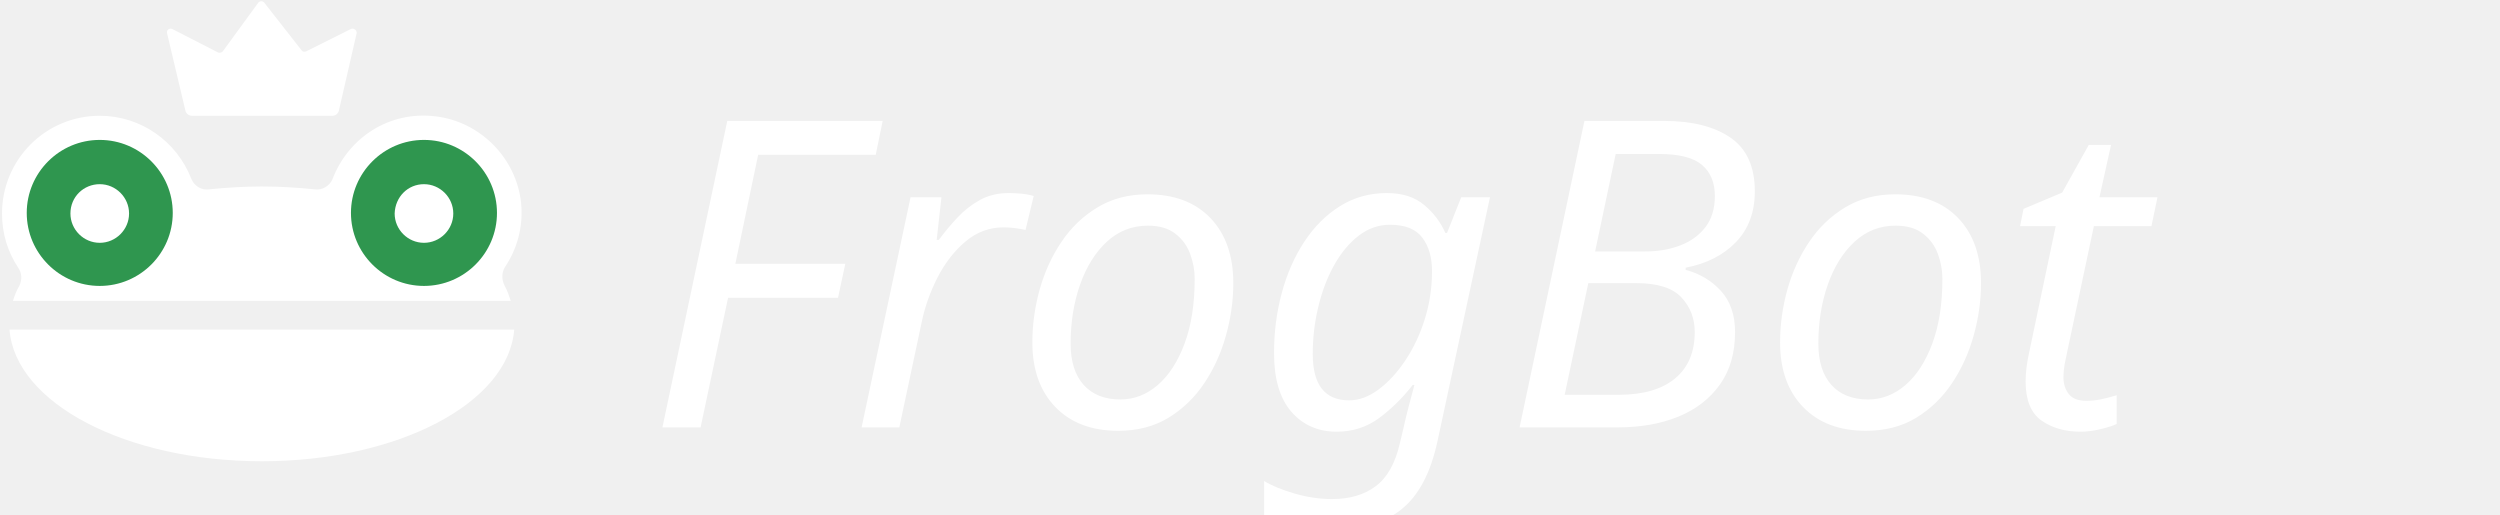
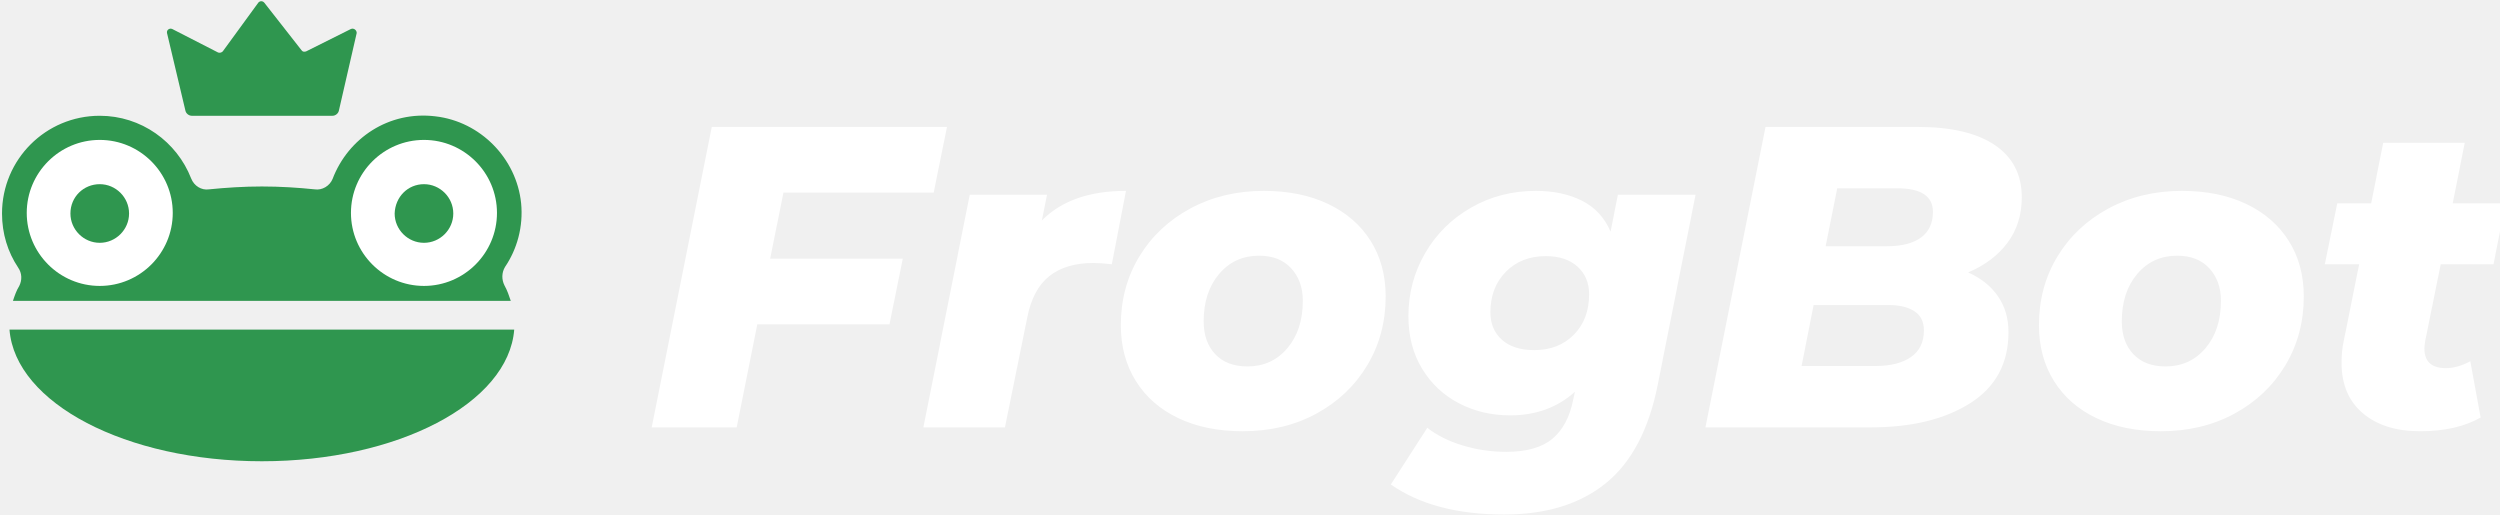
- <svg xmlns="http://www.w3.org/2000/svg" version="1.1" id="Layer_1" x="0px" y="0px" viewBox="0 0 434.889 89.503" xml:space="preserve" width="434.889" height="89.503">
-   <defs id="defs5" />
-   <style type="text/css" id="style1">
- 	.st0{fill:#2F964F;}
- 	.st1{fill:#FFFFFF;}
- </style>
-   <rect class="st0" width="513.23" height="152.416" id="rect1" x="-58.525" y="-32.408" style="display:none;stroke-width:2.797" />
-   <g id="g5" transform="translate(-4.448811,-9.761297)">
-     <path class="st1" d="M 93.9,67.1 C 92.9,79.9 73.6,90 50,90 26.4,90 7.1,79.9 6.1,67.1 Z" id="path1" style="fill:#ffffff;fill-opacity:1;stroke:#000000;stroke-opacity:0" />
-     <path class="st1" d="m 92.2,59.4 c 0.5,0.9 0.8,1.8 1.1,2.7 H 6.7 C 7,61.2 7.3,60.3 7.8,59.5 8.3,58.5 8.3,57.3 7.6,56.3 5.8,53.6 4.8,50.4 4.8,46.9 c 0,-9.4 7.6,-17 17,-17 7.2,0 13.4,4.5 15.9,10.9 0.5,1.3 1.8,2.1 3.1,1.9 3,-0.3 6.1,-0.5 9.2,-0.5 3.2,0 6.3,0.2 9.2,0.5 1.3,0.2 2.6,-0.6 3.1,-1.8 C 65,33.8 72.1,29 80.2,30 c 7.8,0.9 14.1,7.3 14.9,15.1 0.4,4.1 -0.7,8 -2.8,11.1 -0.6,1 -0.6,2.2 -0.1,3.2 z" id="path2" style="fill:#ffffff;fill-opacity:1;stroke:#000000;stroke-opacity:0" />
-     <path class="st0" d="m 21.8,41.8 c 2.8,0 5.1,2.3 5.1,5.1 0,2.8 -2.3,5.1 -5.1,5.1 -2.8,0 -5.1,-2.3 -5.1,-5.1 0,-2.9 2.3,-5.1 5.1,-5.1 m 0,-7.7 c -7,0 -12.7,5.7 -12.7,12.7 0,7 5.7,12.7 12.7,12.7 7,0 12.7,-5.7 12.7,-12.7 0,-7 -5.7,-12.7 -12.7,-12.7 z" id="path3" style="fill:#2f964f;fill-opacity:1;stroke:#ffffff;stroke-opacity:0" />
-     <path class="st0" d="m 78.2,41.8 c 2.8,0 5.1,2.3 5.1,5.1 0,2.8 -2.3,5.1 -5.1,5.1 -2.8,0 -5.1,-2.3 -5.1,-5.1 0.1,-2.9 2.3,-5.1 5.1,-5.1 m 0,-7.7 c -7,0 -12.7,5.7 -12.7,12.7 0,7 5.7,12.7 12.7,12.7 7,0 12.7,-5.7 12.7,-12.7 0,-7 -5.7,-12.7 -12.7,-12.7 z" id="path4" style="fill:#2f964f;fill-opacity:1;stroke:#ffffff;stroke-opacity:0" />
-     <path class="st1" d="m 65.5,14.8 -7.8,3.9 c -0.3,0.1 -0.6,0.1 -0.8,-0.2 l -6.5,-8.3 c -0.3,-0.3 -0.7,-0.3 -1,0 l -6.2,8.5 C 43,18.9 42.7,19 42.4,18.9 l -8,-4.1 c -0.5,-0.2 -1,0.2 -0.9,0.7 L 36.7,29 c 0.1,0.5 0.6,0.9 1.1,0.9 h 24.5 c 0.5,0 1,-0.4 1.1,-0.9 l 3.1,-13.5 c 0,-0.5 -0.5,-0.9 -1,-0.7 z" id="path5" style="fill:#ffffff;fill-opacity:1" />
+ <svg xmlns="http://www.w3.org/2000/svg" version="1.1" id="Layer_1" x="0px" y="0px" viewBox="0 0 434.889 89.503" width="434.889" height="89.503">
+   <g id="frog" transform="translate(-4.448811,-9.761297)">
+     <path d="M 93.9,67.1 C 92.9,79.9 73.6,90 50,90 26.4,90 7.1,79.9 6.1,67.1 Z" style="fill:#2f964f;fill-opacity:1" />
+     <path d="m 92.2,59.4 c 0.5,0.9 0.8,1.8 1.1,2.7 H 6.7 C 7,61.2 7.3,60.3 7.8,59.5 8.3,58.5 8.3,57.3 7.6,56.3 5.8,53.6 4.8,50.4 4.8,46.9 c 0,-9.4 7.6,-17 17,-17 7.2,0 13.4,4.5 15.9,10.9 0.5,1.3 1.8,2.1 3.1,1.9 3,-0.3 6.1,-0.5 9.2,-0.5 3.2,0 6.3,0.2 9.2,0.5 1.3,0.2 2.6,-0.6 3.1,-1.8 C 65,33.8 72.1,29 80.2,30 c 7.8,0.9 14.1,7.3 14.9,15.1 0.4,4.1 -0.7,8 -2.8,11.1 -0.6,1 -0.6,2.2 -0.1,3.2 z" style="fill:#2f964f;fill-opacity:1" />
+     <path d="m 21.8,41.8 c 2.8,0 5.1,2.3 5.1,5.1 0,2.8 -2.3,5.1 -5.1,5.1 -2.8,0 -5.1,-2.3 -5.1,-5.1 0,-2.9 2.3,-5.1 5.1,-5.1 m 0,-7.7 c -7,0 -12.7,5.7 -12.7,12.7 0,7 5.7,12.7 12.7,12.7 7,0 12.7,-5.7 12.7,-12.7 0,-7 -5.7,-12.7 -12.7,-12.7 z" style="fill:#ffffff;fill-opacity:1" />
+     <path d="m 78.2,41.8 c 2.8,0 5.1,2.3 5.1,5.1 0,2.8 -2.3,5.1 -5.1,5.1 -2.8,0 -5.1,-2.3 -5.1,-5.1 0.1,-2.9 2.3,-5.1 5.1,-5.1 m 0,-7.7 c -7,0 -12.7,5.7 -12.7,12.7 0,7 5.7,12.7 12.7,12.7 7,0 12.7,-5.7 12.7,-12.7 0,-7 -5.7,-12.7 -12.7,-12.7 z" style="fill:#ffffff;fill-opacity:1" />
+     <path d="m 65.5,14.8 -7.8,3.9 c -0.3,0.1 -0.6,0.1 -0.8,-0.2 l -6.5,-8.3 c -0.3,-0.3 -0.7,-0.3 -1,0 l -6.2,8.5 C 43,18.9 42.7,19 42.4,18.9 l -8,-4.1 c -0.5,-0.2 -1,0.2 -0.9,0.7 L 36.7,29 c 0.1,0.5 0.6,0.9 1.1,0.9 h 24.5 c 0.5,0 1,-0.4 1.1,-0.9 l 3.1,-13.5 c 0,-0.5 -0.5,-0.9 -1,-0.7 z" style="fill:#2f964f;fill-opacity:1" />
  </g>
-   <text xml:space="preserve" style="font-style:italic;font-weight:900;font-size:160.296px;font-family:Sans;-inkscape-font-specification:'Sans, Heavy Italic';letter-spacing:0px;writing-mode:lr-tb;direction:ltr;fill:#ffffff;fill-opacity:1;stroke:#ffffff;stroke-width:0" x="112.169" y="74.345" id="text5">
-     <tspan id="tspan5" x="112.169" y="74.345" style="font-style:italic;font-variant:normal;font-weight:normal;font-stretch:normal;font-size:74.667px;font-family:Montserrat;-inkscape-font-specification:'Montserrat, @wght=800';font-variant-ligatures:normal;font-variant-caps:normal;font-variant-numeric:normal;font-variant-east-asian:normal;font-variation-settings:'wght' 800;fill:#ffffff;fill-opacity:1">FrogBot</tspan>
-   </text>
+   <path d="M164.735 22.079 162.42 33.503H136.287L133.972 45.001H157.044L154.729 56.425H131.732L128.148 74.345H113.364L123.817 22.079Z M181.236 38.356Q186.313 33.204 195.871 33.204L193.407 45.972Q191.54 45.748 190.196 45.748Q185.417 45.748 182.543 48.025Q179.668 50.303 178.697 55.231L174.815 74.345H160.628L168.692 33.876H182.132Z M194.975 56.575Q194.975 49.929 198.185 44.628Q201.396 39.327 207.071 36.265Q212.745 33.204 219.839 33.204Q226.26 33.204 231.039 35.481Q235.817 37.759 238.431 41.903Q241.044 46.047 241.044 51.572Q241.044 58.217 237.833 63.556Q234.623 68.895 228.985 71.956Q223.348 75.017 216.18 75.017Q209.759 75.017 204.98 72.74Q200.201 70.463 197.588 66.281Q194.975 62.1 194.975 56.575ZM226.633 52.319Q226.633 48.884 224.617 46.681Q222.601 44.479 219.017 44.479Q214.761 44.479 212.073 47.652Q209.385 50.825 209.385 55.903Q209.385 59.487 211.401 61.615Q213.417 63.743 217.001 63.743Q221.257 63.743 223.945 60.569Q226.633 57.396 226.633 52.319Z M281.439 33.876H294.953L288.383 66.879Q286.068 78.601 279.348 84.052Q272.628 89.503 261.652 89.503Q249.407 89.503 241.94 84.276L248.287 74.42Q250.751 76.361 254.409 77.481Q258.068 78.601 262.025 78.601Q267.327 78.601 270.052 76.324Q272.777 74.047 273.673 69.492L273.972 68.148Q269.417 72.255 262.697 72.255Q257.844 72.255 253.812 70.164Q249.78 68.073 247.391 64.153Q245.001 60.233 245.001 55.007Q245.001 49.033 247.913 44.031Q250.825 39.028 255.903 36.116Q260.98 33.204 267.177 33.204Q271.807 33.204 275.204 34.921Q278.601 36.639 280.169 40.297ZM276.436 51.199Q276.436 48.212 274.42 46.383Q272.404 44.553 268.895 44.553Q264.639 44.553 261.951 47.279Q259.263 50.004 259.263 54.335Q259.263 57.321 261.279 59.113Q263.295 60.905 266.879 60.905Q271.135 60.905 273.785 58.217Q276.436 55.529 276.436 51.199Z M349.386 57.769Q349.386 65.908 342.74 70.127Q336.095 74.345 325.417 74.345H296.671L307.124 22.079H333.556Q342.367 22.079 347.034 25.252Q351.7 28.425 351.7 34.324Q351.7 38.879 349.236 42.201Q346.772 45.524 342.367 47.391Q345.727 48.884 347.556 51.535Q349.386 54.185 349.386 57.769ZM319.593 32.756 317.577 42.836H328.18Q332.137 42.836 334.191 41.305Q336.244 39.775 336.244 36.863Q336.244 32.756 330.047 32.756ZM326.239 63.668Q330.196 63.668 332.436 62.1Q334.676 60.532 334.676 57.471Q334.676 55.231 333.033 54.148Q331.391 53.065 328.553 53.065H315.487L313.396 63.668Z M354.687 56.575Q354.687 49.929 357.898 44.628Q361.108 39.327 366.783 36.265Q372.458 33.204 379.551 33.204Q385.972 33.204 390.751 35.481Q395.53 37.759 398.143 41.903Q400.756 46.047 400.756 51.572Q400.756 58.217 397.546 63.556Q394.335 68.895 388.698 71.956Q383.06 75.017 375.892 75.017Q369.471 75.017 364.692 72.74Q359.914 70.463 357.3 66.281Q354.687 62.1 354.687 56.575ZM386.346 52.319Q386.346 48.884 384.33 46.681Q382.314 44.479 378.73 44.479Q374.474 44.479 371.786 47.652Q369.098 50.825 369.098 55.903Q369.098 59.487 371.114 61.615Q373.13 63.743 376.714 63.743Q380.97 63.743 383.658 60.569Q386.346 57.396 386.346 52.319Z M424.575 45.972 421.887 59.263Q421.738 60.308 421.738 60.607Q421.738 64.041 425.471 64.041Q427.487 64.041 429.727 62.847L431.519 72.628Q427.338 75.017 420.991 75.017Q414.719 75.017 411.023 71.881Q407.327 68.745 407.327 63.145Q407.327 60.98 407.7 59.337L410.388 45.972H404.415L406.58 35.369H412.479L414.57 24.841H428.756L426.666 35.369H435.85L433.759 45.972Z" style="fill:#ffffff;fill-opacity:1" id="wordmark" />
</svg>
